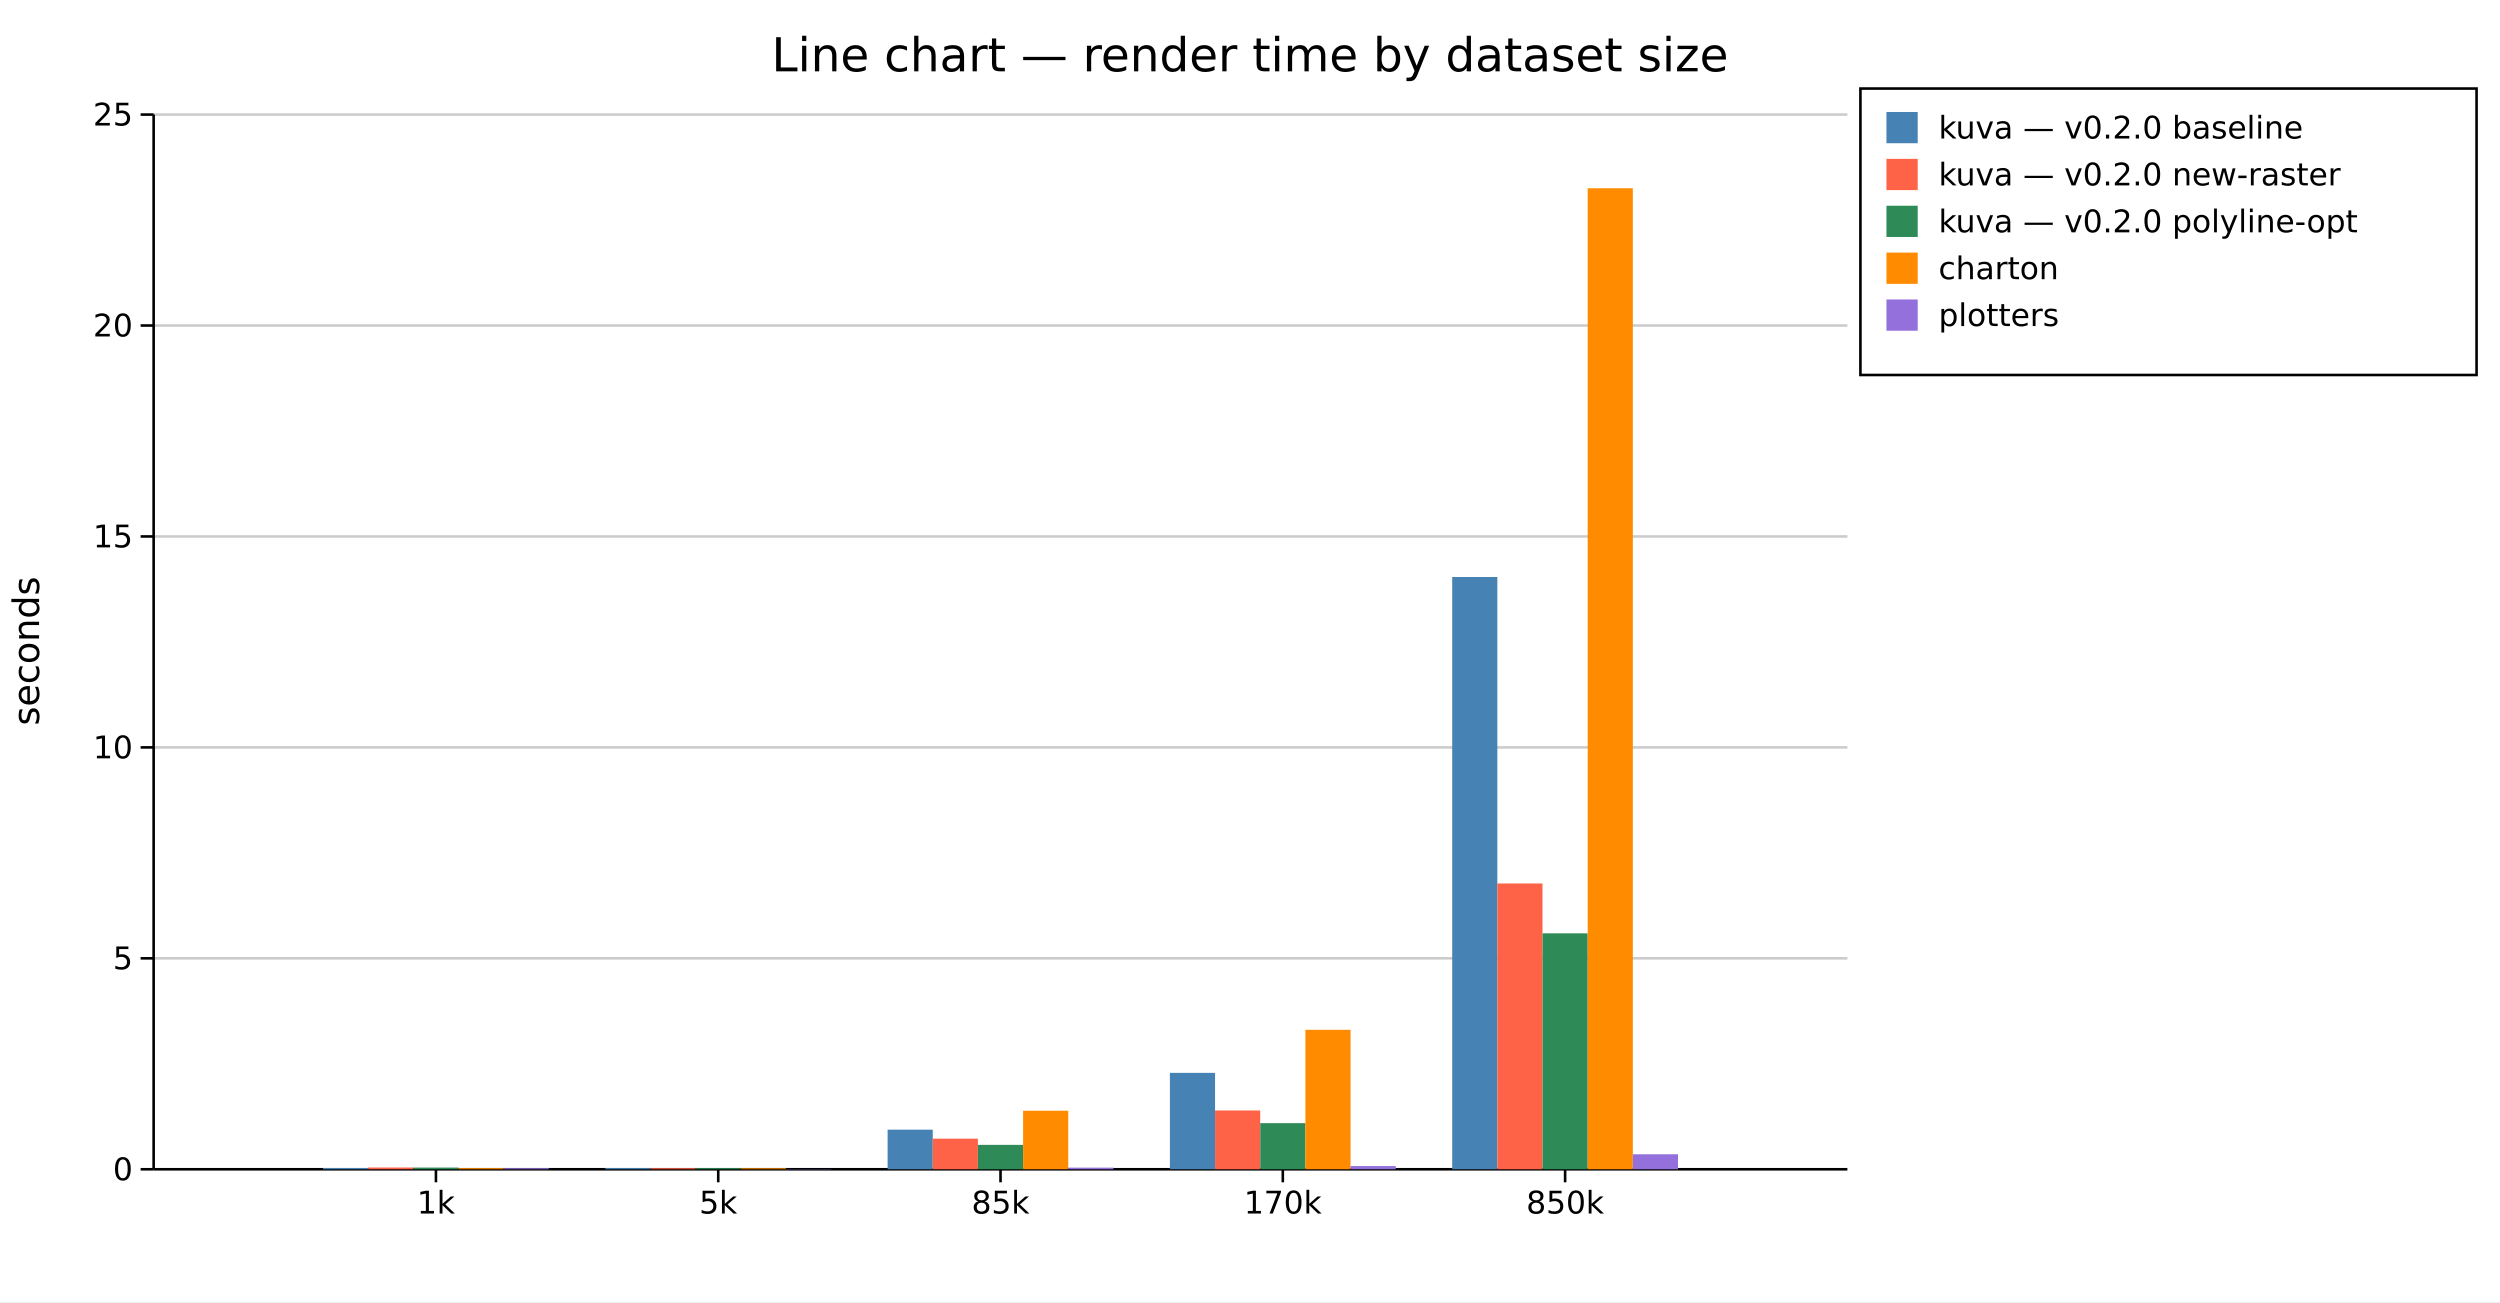
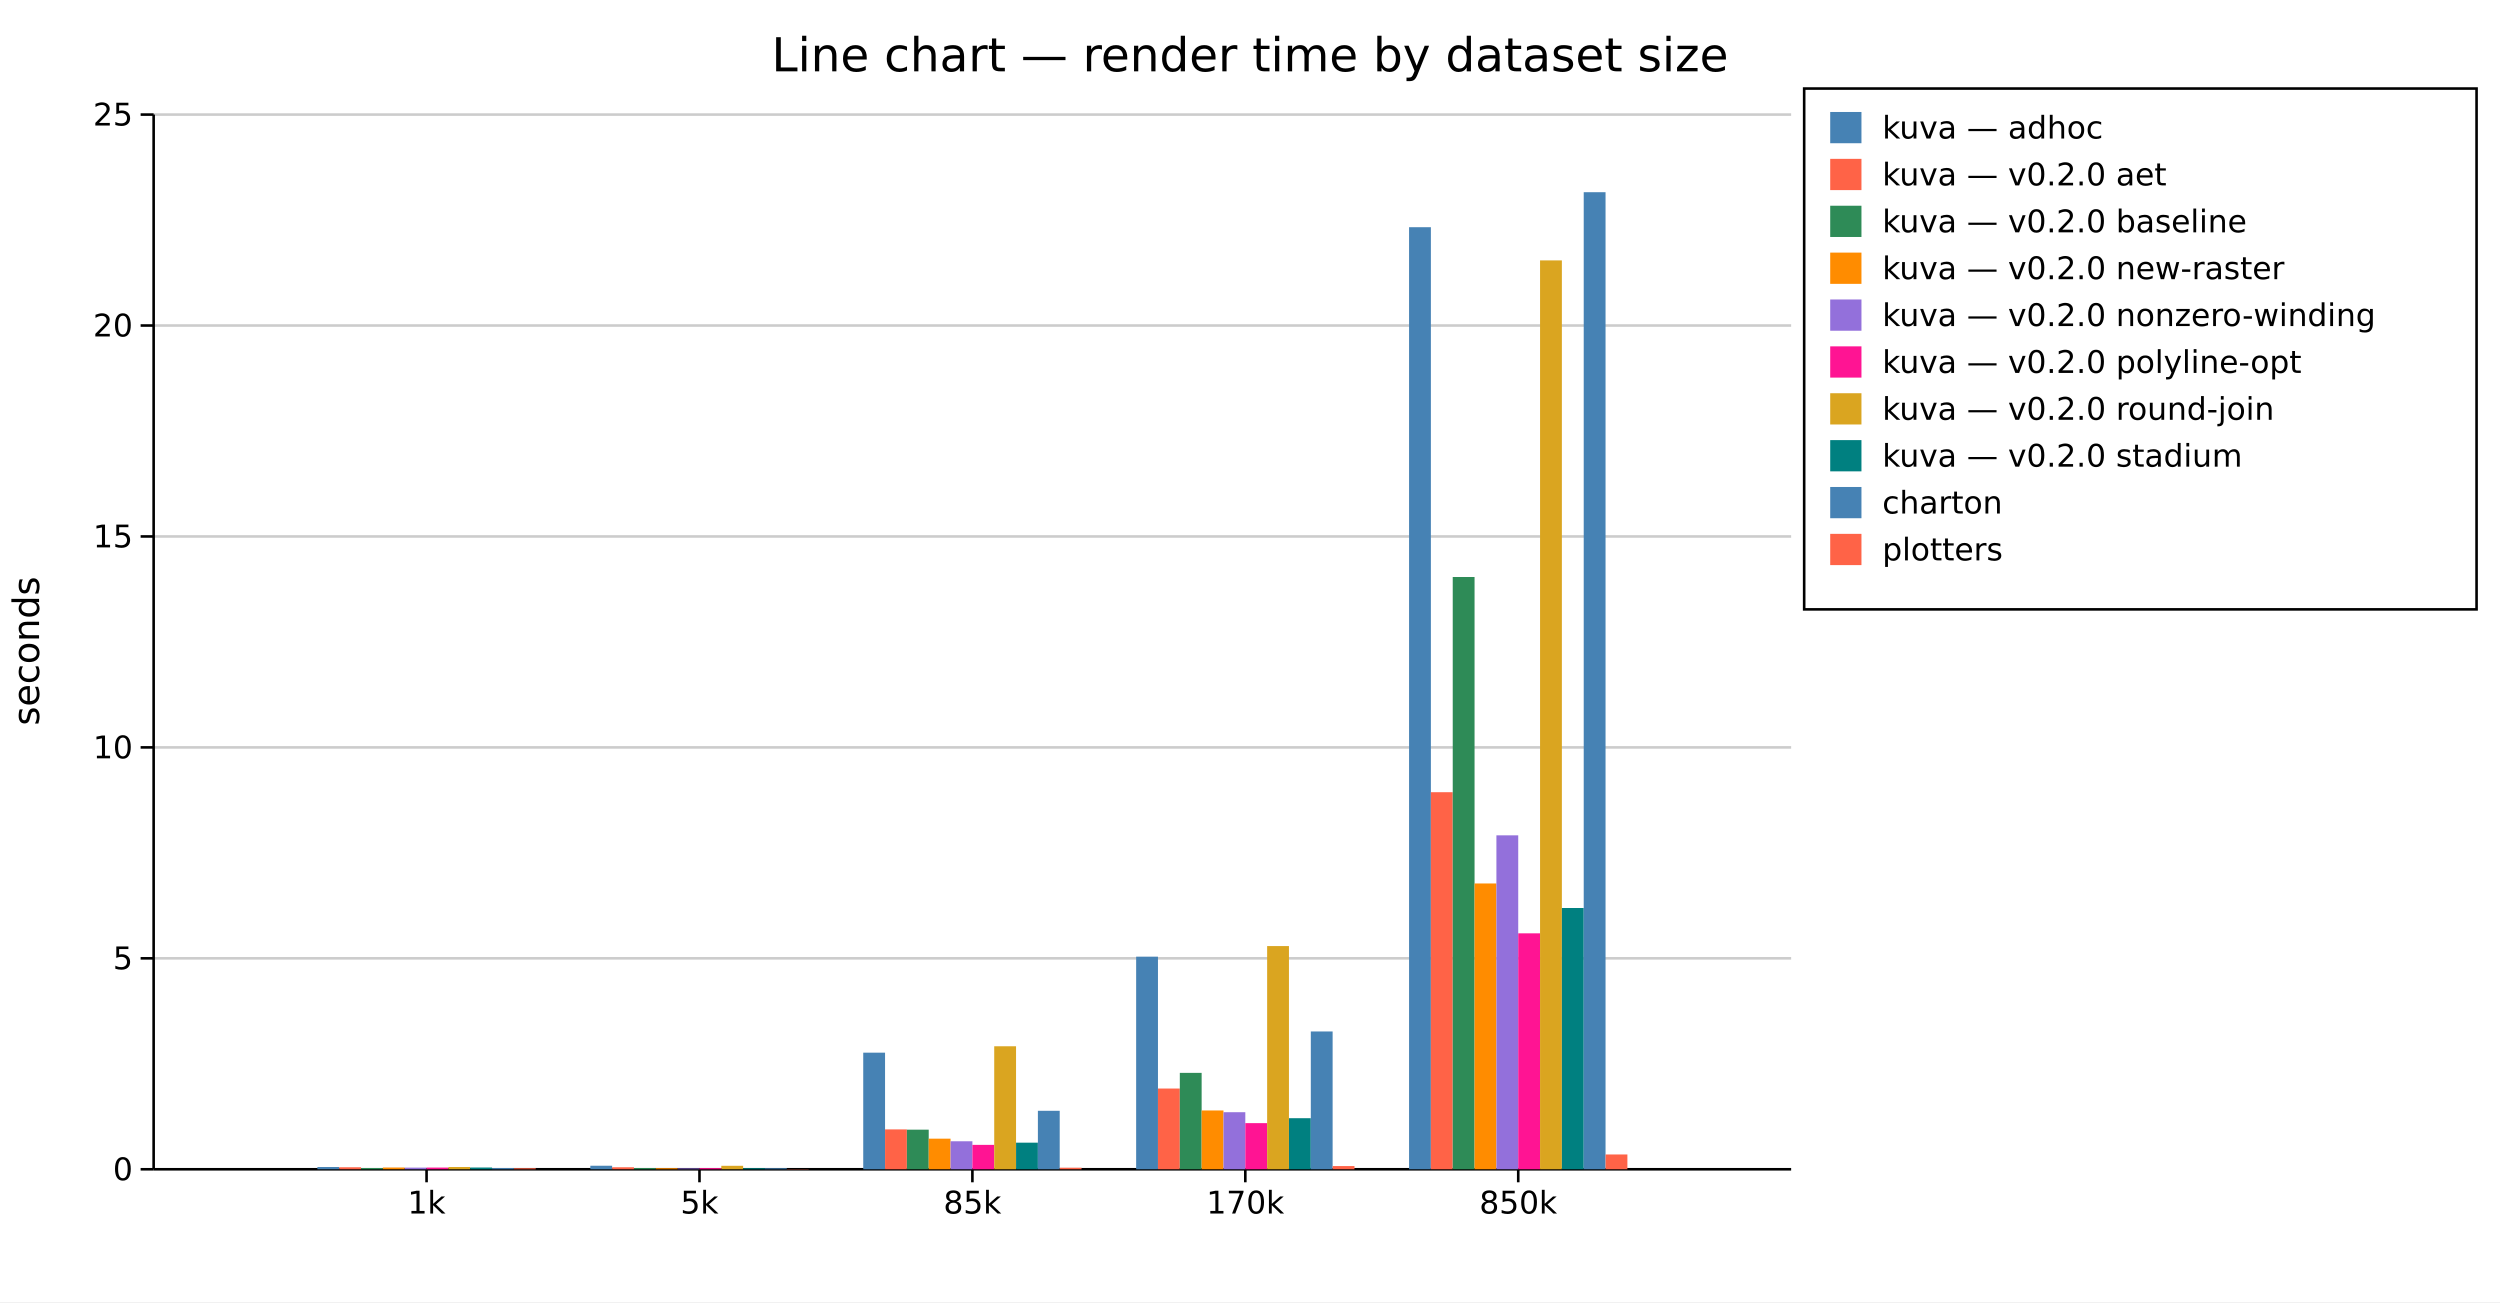
<svg xmlns="http://www.w3.org/2000/svg" width="960" height="500" font-family="DejaVu Sans, Liberation Sans, Arial, sans-serif" fill="black">
  <rect width="100%" height="100%" fill="white" />
  <defs>
    <clipPath id="kuva-clip-0">
-       <rect x="59" y="44" width="650.4" height="405" />
+       <rect x="59" y="44" width="628.8" height="405" />
    </clipPath>
  </defs>
-   <line x1="59" y1="368" x2="709.4" y2="368" stroke="#cccccc" stroke-width="1" />
-   <line x1="59" y1="287" x2="709.4" y2="287" stroke="#cccccc" stroke-width="1" />
-   <line x1="59" y1="206" x2="709.4" y2="206" stroke="#cccccc" stroke-width="1" />
-   <line x1="59" y1="125" x2="709.4" y2="125" stroke="#cccccc" stroke-width="1" />
-   <line x1="59" y1="44" x2="709.4" y2="44" stroke="#cccccc" stroke-width="1" />
-   <line x1="59" y1="449" x2="709.4" y2="449" stroke="#000000" stroke-width="1" />
+   <line x1="59" y1="368" x2="687.8" y2="368" stroke="#cccccc" stroke-width="1" />
+   <line x1="59" y1="287" x2="687.8" y2="287" stroke="#cccccc" stroke-width="1" />
+   <line x1="59" y1="206" x2="687.8" y2="206" stroke="#cccccc" stroke-width="1" />
+   <line x1="59" y1="125" x2="687.8" y2="125" stroke="#cccccc" stroke-width="1" />
+   <line x1="59" y1="44" x2="687.8" y2="44" stroke="#cccccc" stroke-width="1" />
+   <line x1="59" y1="449" x2="687.8" y2="449" stroke="#000000" stroke-width="1" />
  <line x1="59" y1="44" x2="59" y2="449" stroke="#000000" stroke-width="1" />
-   <text x="167.4" y="466" font-size="12" text-anchor="middle">1k</text>
-   <line x1="167.4" y1="449" x2="167.4" y2="454" stroke="#000000" stroke-width="1" />
-   <text x="275.8" y="466" font-size="12" text-anchor="middle">5k</text>
-   <line x1="275.8" y1="449" x2="275.8" y2="454" stroke="#000000" stroke-width="1" />
-   <text x="384.2" y="466" font-size="12" text-anchor="middle">85k</text>
-   <line x1="384.2" y1="449" x2="384.2" y2="454" stroke="#000000" stroke-width="1" />
-   <text x="492.6" y="466" font-size="12" text-anchor="middle">170k</text>
-   <line x1="492.6" y1="449" x2="492.6" y2="454" stroke="#000000" stroke-width="1" />
-   <text x="601" y="466" font-size="12" text-anchor="middle">850k</text>
-   <line x1="601" y1="449" x2="601" y2="454" stroke="#000000" stroke-width="1" />
+   <text x="163.8" y="466" font-size="12" text-anchor="middle">1k</text>
+   <line x1="163.8" y1="449" x2="163.8" y2="454" stroke="#000000" stroke-width="1" />
+   <text x="268.6" y="466" font-size="12" text-anchor="middle">5k</text>
+   <line x1="268.6" y1="449" x2="268.6" y2="454" stroke="#000000" stroke-width="1" />
+   <text x="373.4" y="466" font-size="12" text-anchor="middle">85k</text>
+   <line x1="373.4" y1="449" x2="373.4" y2="454" stroke="#000000" stroke-width="1" />
+   <text x="478.2" y="466" font-size="12" text-anchor="middle">170k</text>
+   <line x1="478.2" y1="449" x2="478.2" y2="454" stroke="#000000" stroke-width="1" />
+   <text x="583" y="466" font-size="12" text-anchor="middle">850k</text>
+   <line x1="583" y1="449" x2="583" y2="454" stroke="#000000" stroke-width="1" />
  <line x1="54" y1="449" x2="59" y2="449" stroke="#000000" stroke-width="1" />
  <text x="51" y="453.2" font-size="12" text-anchor="end">0</text>
  <line x1="54" y1="368" x2="59" y2="368" stroke="#000000" stroke-width="1" />
  <text x="51" y="372.2" font-size="12" text-anchor="end">5</text>
  <line x1="54" y1="287" x2="59" y2="287" stroke="#000000" stroke-width="1" />
  <text x="51" y="291.2" font-size="12" text-anchor="end">10</text>
  <line x1="54" y1="206" x2="59" y2="206" stroke="#000000" stroke-width="1" />
  <text x="51" y="210.2" font-size="12" text-anchor="end">15</text>
  <line x1="54" y1="125" x2="59" y2="125" stroke="#000000" stroke-width="1" />
  <text x="51" y="129.2" font-size="12" text-anchor="end">20</text>
  <line x1="54" y1="44" x2="59" y2="44" stroke="#000000" stroke-width="1" />
  <text x="51" y="48.2" font-size="12" text-anchor="end">25</text>
  <text x="15" y="250" font-size="14" text-anchor="middle" transform="rotate(-90,15,250)">seconds</text>
  <text x="480" y="27.4" font-size="18" text-anchor="middle">Line chart — render time by dataset size</text>
  <g clip-path="url(#kuva-clip-0)">
-     <rect x="124.04" y="448.51" width="17.34" height="0.49" fill="#4682b4" />
-     <rect x="141.38" y="448.33" width="17.34" height="0.67" fill="#ff6347" />
-     <rect x="158.73" y="448.35" width="17.34" height="0.65" fill="#2e8b57" />
-     <rect x="176.07" y="448.56" width="17.34" height="0.44" fill="#ff8c00" />
-     <rect x="193.42" y="448.6" width="17.34" height="0.4" fill="#9370db" />
-     <rect x="232.44" y="448.55" width="17.34" height="0.45" fill="#4682b4" />
-     <rect x="249.78" y="448.59" width="17.34" height="0.41" fill="#ff6347" />
-     <rect x="267.13" y="448.57" width="17.34" height="0.43" fill="#2e8b57" />
-     <rect x="284.47" y="448.62" width="17.34" height="0.38" fill="#ff8c00" />
-     <rect x="301.82" y="448.9" width="17.34" height="0.1" fill="#9370db" />
-     <rect x="340.84" y="433.79" width="17.34" height="15.21" fill="#4682b4" />
-     <rect x="358.18" y="437.24" width="17.34" height="11.76" fill="#ff6347" />
-     <rect x="375.53" y="439.62" width="17.34" height="9.38" fill="#2e8b57" />
-     <rect x="392.87" y="426.52" width="17.34" height="22.48" fill="#ff8c00" />
-     <rect x="410.22" y="448.39" width="17.34" height="0.61" fill="#9370db" />
-     <rect x="449.24" y="411.98" width="17.34" height="37.02" fill="#4682b4" />
-     <rect x="466.58" y="426.43" width="17.34" height="22.57" fill="#ff6347" />
-     <rect x="483.93" y="431.28" width="17.34" height="17.72" fill="#2e8b57" />
-     <rect x="501.27" y="395.45" width="17.34" height="53.55" fill="#ff8c00" />
-     <rect x="518.62" y="447.78" width="17.34" height="1.22" fill="#9370db" />
-     <rect x="557.64" y="221.58" width="17.34" height="227.42" fill="#4682b4" />
-     <rect x="574.98" y="339.26" width="17.34" height="109.74" fill="#ff6347" />
-     <rect x="592.33" y="358.39" width="17.34" height="90.61" fill="#2e8b57" />
-     <rect x="609.67" y="72.29" width="17.34" height="376.71" fill="#ff8c00" />
-     <rect x="627.02" y="443.23" width="17.34" height="5.77" fill="#9370db" />
+     <rect x="121.88" y="448.13" width="8.38" height="0.87" fill="#4682b4" />
+     <rect x="130.26" y="448.24" width="8.38" height="0.76" fill="#ff6347" />
+     <rect x="138.65" y="448.51" width="8.38" height="0.49" fill="#2e8b57" />
+     <rect x="147.03" y="448.33" width="8.38" height="0.67" fill="#ff8c00" />
+     <rect x="155.42" y="448.39" width="8.38" height="0.61" fill="#9370db" />
+     <rect x="163.8" y="448.35" width="8.38" height="0.65" fill="#ff1493" />
+     <rect x="172.18" y="448.14" width="8.38" height="0.86" fill="#daa520" />
+     <rect x="180.57" y="448.34" width="8.38" height="0.66" fill="#008080" />
+     <rect x="188.95" y="448.54" width="8.38" height="0.46" fill="#4682b4" />
+     <rect x="197.34" y="448.62" width="8.38" height="0.38" fill="#ff6347" />
+     <rect x="226.68" y="447.64" width="8.38" height="1.36" fill="#4682b4" />
+     <rect x="235.06" y="448.24" width="8.38" height="0.76" fill="#ff6347" />
+     <rect x="243.45" y="448.55" width="8.38" height="0.45" fill="#2e8b57" />
+     <rect x="251.83" y="448.59" width="8.38" height="0.41" fill="#ff8c00" />
+     <rect x="260.22" y="448.66" width="8.38" height="0.34" fill="#9370db" />
+     <rect x="268.6" y="448.57" width="8.38" height="0.43" fill="#ff1493" />
+     <rect x="276.98" y="447.68" width="8.38" height="1.32" fill="#daa520" />
+     <rect x="285.37" y="448.6" width="8.38" height="0.4" fill="#008080" />
+     <rect x="293.75" y="448.61" width="8.38" height="0.39" fill="#4682b4" />
+     <rect x="302.14" y="448.9" width="8.38" height="0.1" fill="#ff6347" />
+     <rect x="331.48" y="404.22" width="8.38" height="44.78" fill="#4682b4" />
+     <rect x="339.86" y="433.68" width="8.38" height="15.32" fill="#ff6347" />
+     <rect x="348.25" y="433.79" width="8.38" height="15.21" fill="#2e8b57" />
+     <rect x="356.63" y="437.24" width="8.38" height="11.76" fill="#ff8c00" />
+     <rect x="365.02" y="438.25" width="8.38" height="10.75" fill="#9370db" />
+     <rect x="373.4" y="439.62" width="8.38" height="9.38" fill="#ff1493" />
+     <rect x="381.78" y="401.76" width="8.38" height="47.24" fill="#daa520" />
+     <rect x="390.17" y="438.79" width="8.38" height="10.21" fill="#008080" />
+     <rect x="398.55" y="426.54" width="8.38" height="22.46" fill="#4682b4" />
+     <rect x="406.94" y="448.4" width="8.38" height="0.6" fill="#ff6347" />
+     <rect x="436.28" y="367.36" width="8.38" height="81.64" fill="#4682b4" />
+     <rect x="444.66" y="418" width="8.38" height="31" fill="#ff6347" />
+     <rect x="453.05" y="411.98" width="8.38" height="37.02" fill="#2e8b57" />
+     <rect x="461.43" y="426.43" width="8.38" height="22.57" fill="#ff8c00" />
+     <rect x="469.82" y="427.08" width="8.38" height="21.92" fill="#9370db" />
+     <rect x="478.2" y="431.28" width="8.38" height="17.72" fill="#ff1493" />
+     <rect x="486.58" y="363.28" width="8.38" height="85.72" fill="#daa520" />
+     <rect x="494.97" y="429.4" width="8.38" height="19.6" fill="#008080" />
+     <rect x="503.35" y="396.08" width="8.38" height="52.92" fill="#4682b4" />
+     <rect x="511.74" y="447.78" width="8.38" height="1.22" fill="#ff6347" />
+     <rect x="541.08" y="87.24" width="8.38" height="361.76" fill="#4682b4" />
+     <rect x="549.46" y="304.21" width="8.38" height="144.79" fill="#ff6347" />
+     <rect x="557.85" y="221.58" width="8.38" height="227.42" fill="#2e8b57" />
+     <rect x="566.23" y="339.26" width="8.38" height="109.74" fill="#ff8c00" />
+     <rect x="574.62" y="320.77" width="8.38" height="128.23" fill="#9370db" />
+     <rect x="583" y="358.39" width="8.38" height="90.61" fill="#ff1493" />
+     <rect x="591.38" y="100" width="8.38" height="349" fill="#daa520" />
+     <rect x="599.77" y="348.67" width="8.38" height="100.33" fill="#008080" />
+     <rect x="608.15" y="73.81" width="8.38" height="375.19" fill="#4682b4" />
+     <rect x="616.54" y="443.31" width="8.38" height="5.69" fill="#ff6347" />
  </g>
-   <rect x="714.4" y="34" width="236.6" height="110" fill="#ffffff" />
-   <rect x="714.4" y="34" width="236.6" height="110" fill="none" stroke="#000000" stroke-width="1" />
-   <text x="744.4" y="53.2" font-size="12" text-anchor="start">kuva — v0.2.0 baseline</text>
-   <rect x="724.4" y="43" width="12" height="12" fill="#4682b4" />
-   <text x="744.4" y="71.2" font-size="12" text-anchor="start">kuva — v0.2.0 new-raster</text>
-   <rect x="724.4" y="61" width="12" height="12" fill="#ff6347" />
-   <text x="744.4" y="89.2" font-size="12" text-anchor="start">kuva — v0.2.0 polyline-opt</text>
-   <rect x="724.4" y="79" width="12" height="12" fill="#2e8b57" />
-   <text x="744.4" y="107.2" font-size="12" text-anchor="start">charton</text>
-   <rect x="724.4" y="97" width="12" height="12" fill="#ff8c00" />
-   <text x="744.4" y="125.2" font-size="12" text-anchor="start">plotters</text>
-   <rect x="724.4" y="115" width="12" height="12" fill="#9370db" />
+   <rect x="692.8" y="34" width="258.2" height="200" fill="#ffffff" />
+   <rect x="692.8" y="34" width="258.2" height="200" fill="none" stroke="#000000" stroke-width="1" />
+   <text x="722.8" y="53.2" font-size="12" text-anchor="start">kuva — adhoc</text>
+   <rect x="702.8" y="43" width="12" height="12" fill="#4682b4" />
+   <text x="722.8" y="71.2" font-size="12" text-anchor="start">kuva — v0.2.0 aet</text>
+   <rect x="702.8" y="61" width="12" height="12" fill="#ff6347" />
+   <text x="722.8" y="89.2" font-size="12" text-anchor="start">kuva — v0.2.0 baseline</text>
+   <rect x="702.8" y="79" width="12" height="12" fill="#2e8b57" />
+   <text x="722.8" y="107.2" font-size="12" text-anchor="start">kuva — v0.2.0 new-raster</text>
+   <rect x="702.8" y="97" width="12" height="12" fill="#ff8c00" />
+   <text x="722.8" y="125.2" font-size="12" text-anchor="start">kuva — v0.2.0 nonzero-winding</text>
+   <rect x="702.8" y="115" width="12" height="12" fill="#9370db" />
+   <text x="722.8" y="143.2" font-size="12" text-anchor="start">kuva — v0.2.0 polyline-opt</text>
+   <rect x="702.8" y="133" width="12" height="12" fill="#ff1493" />
+   <text x="722.8" y="161.2" font-size="12" text-anchor="start">kuva — v0.2.0 round-join</text>
+   <rect x="702.8" y="151" width="12" height="12" fill="#daa520" />
+   <text x="722.8" y="179.2" font-size="12" text-anchor="start">kuva — v0.2.0 stadium</text>
+   <rect x="702.8" y="169" width="12" height="12" fill="#008080" />
+   <text x="722.8" y="197.2" font-size="12" text-anchor="start">charton</text>
+   <rect x="702.8" y="187" width="12" height="12" fill="#4682b4" />
+   <text x="722.8" y="215.2" font-size="12" text-anchor="start">plotters</text>
+   <rect x="702.8" y="205" width="12" height="12" fill="#ff6347" />
</svg>
